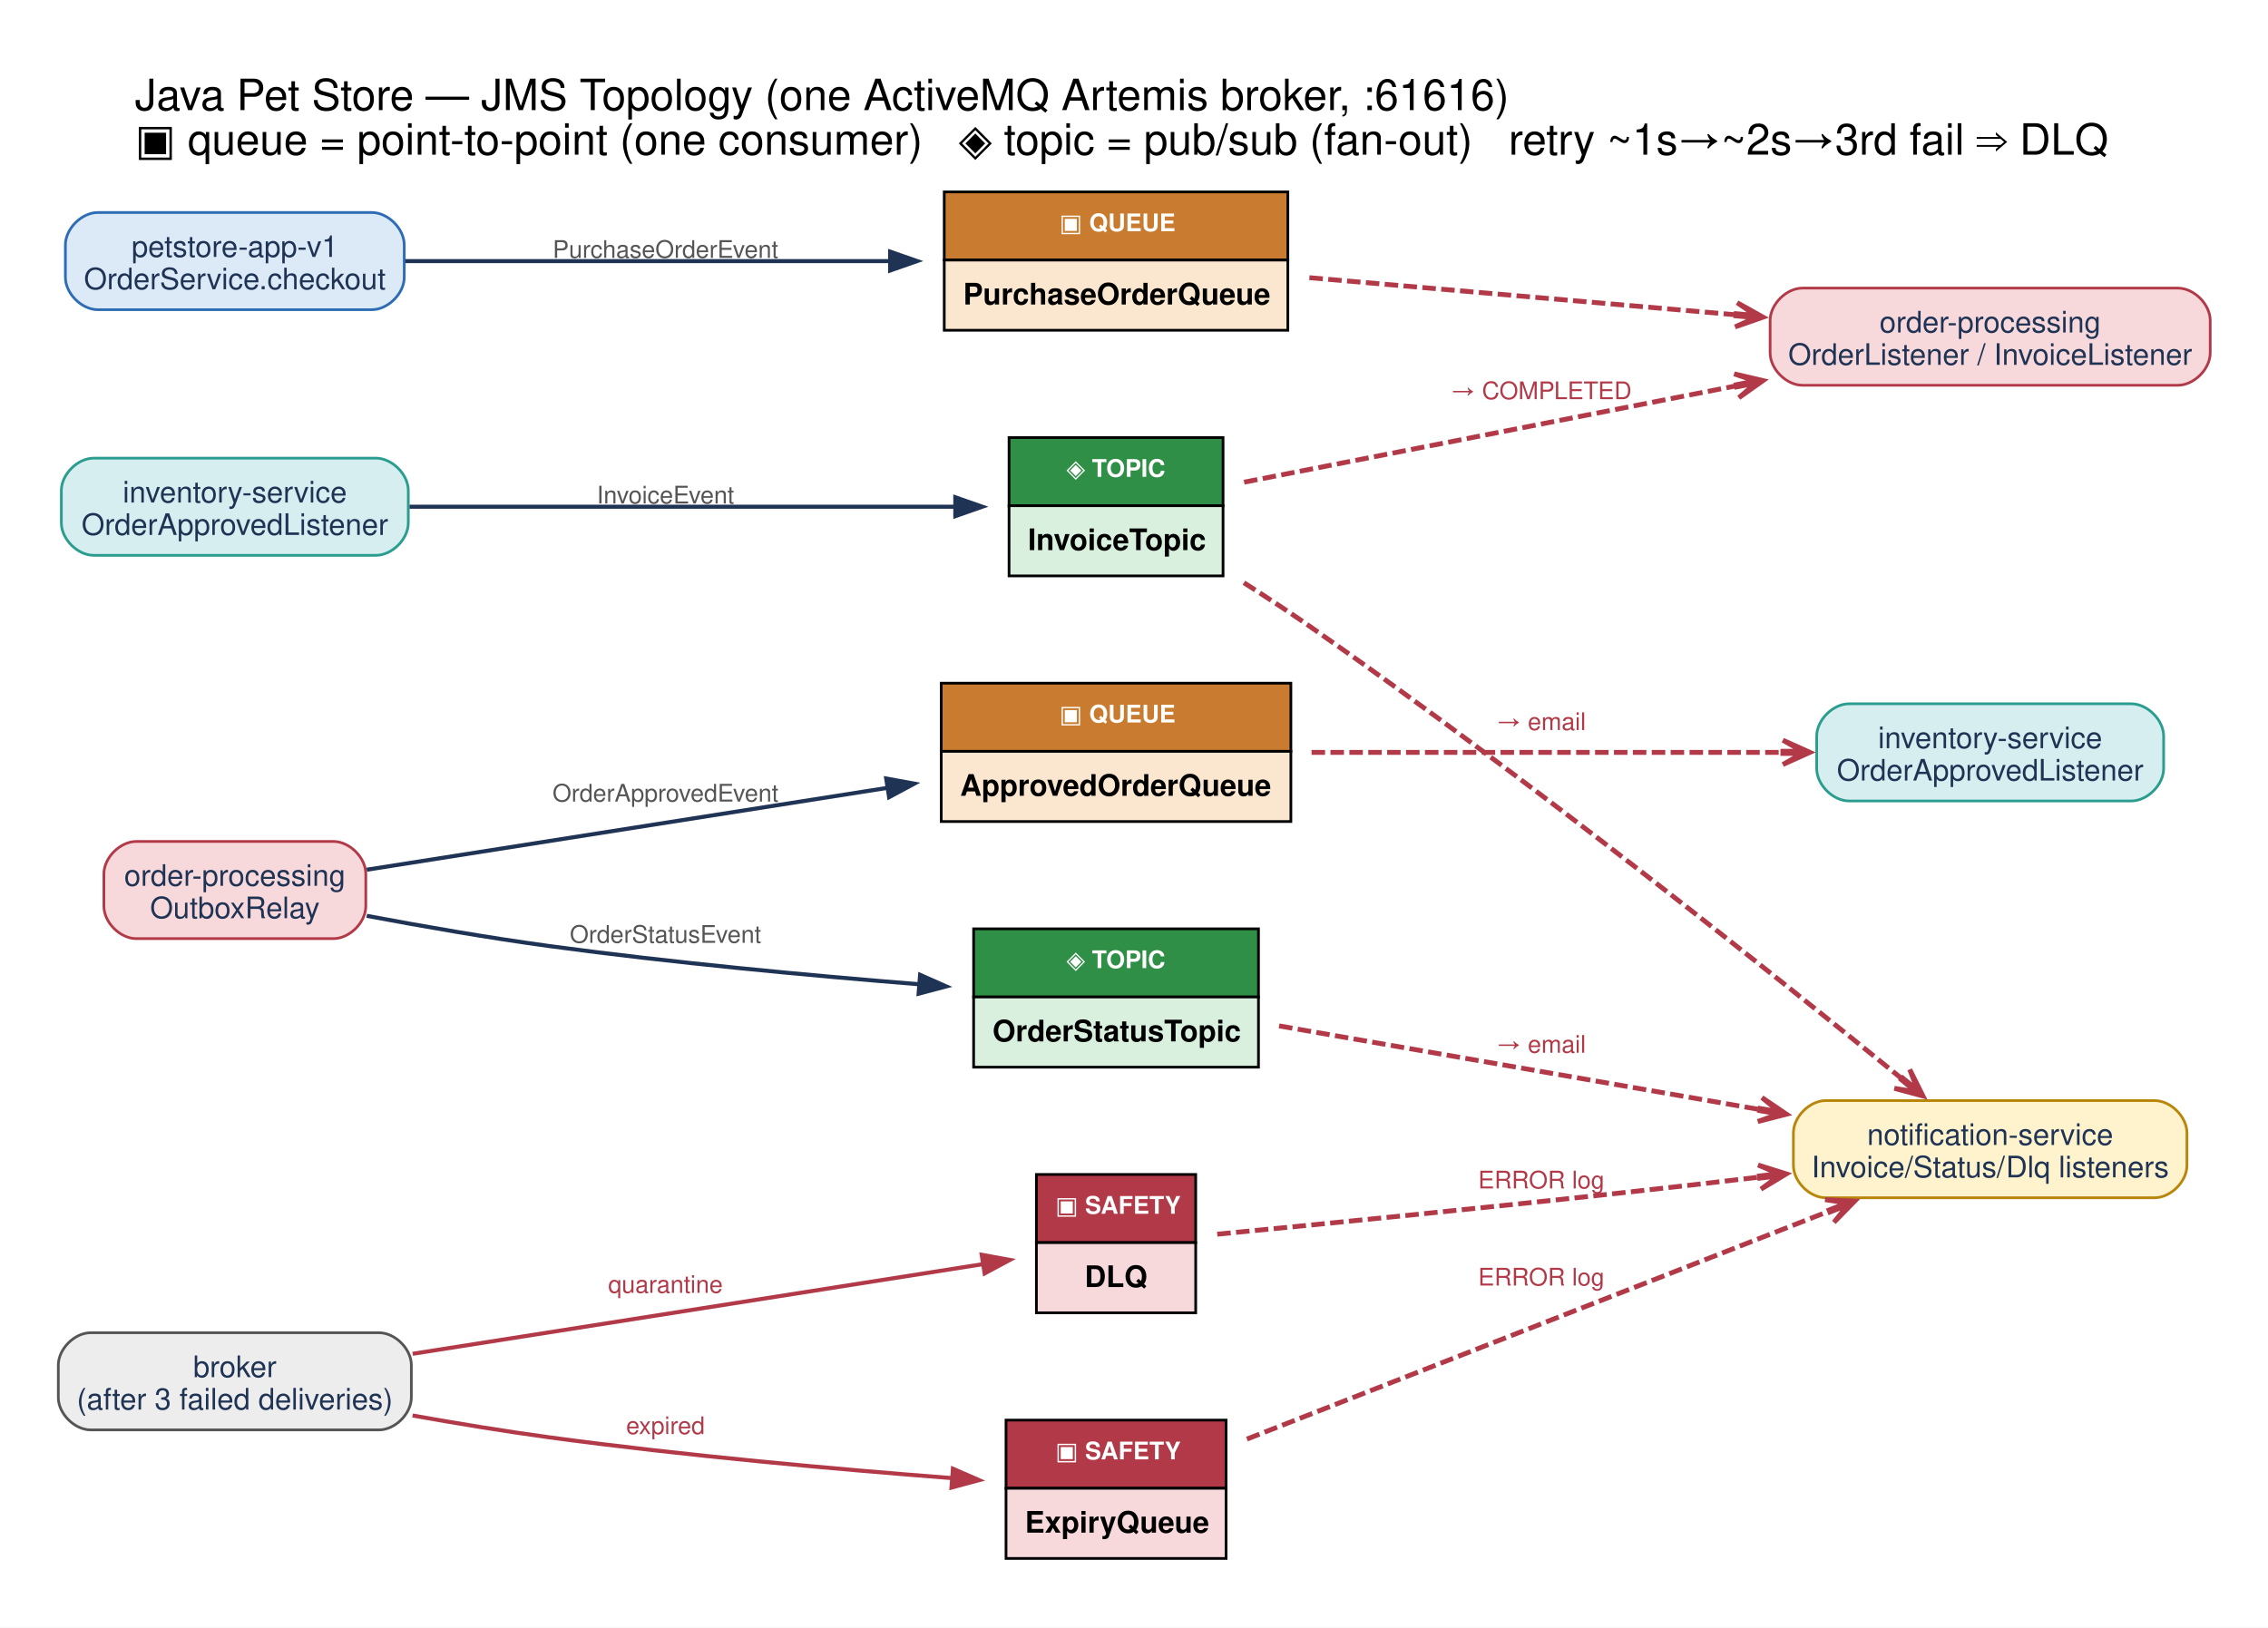
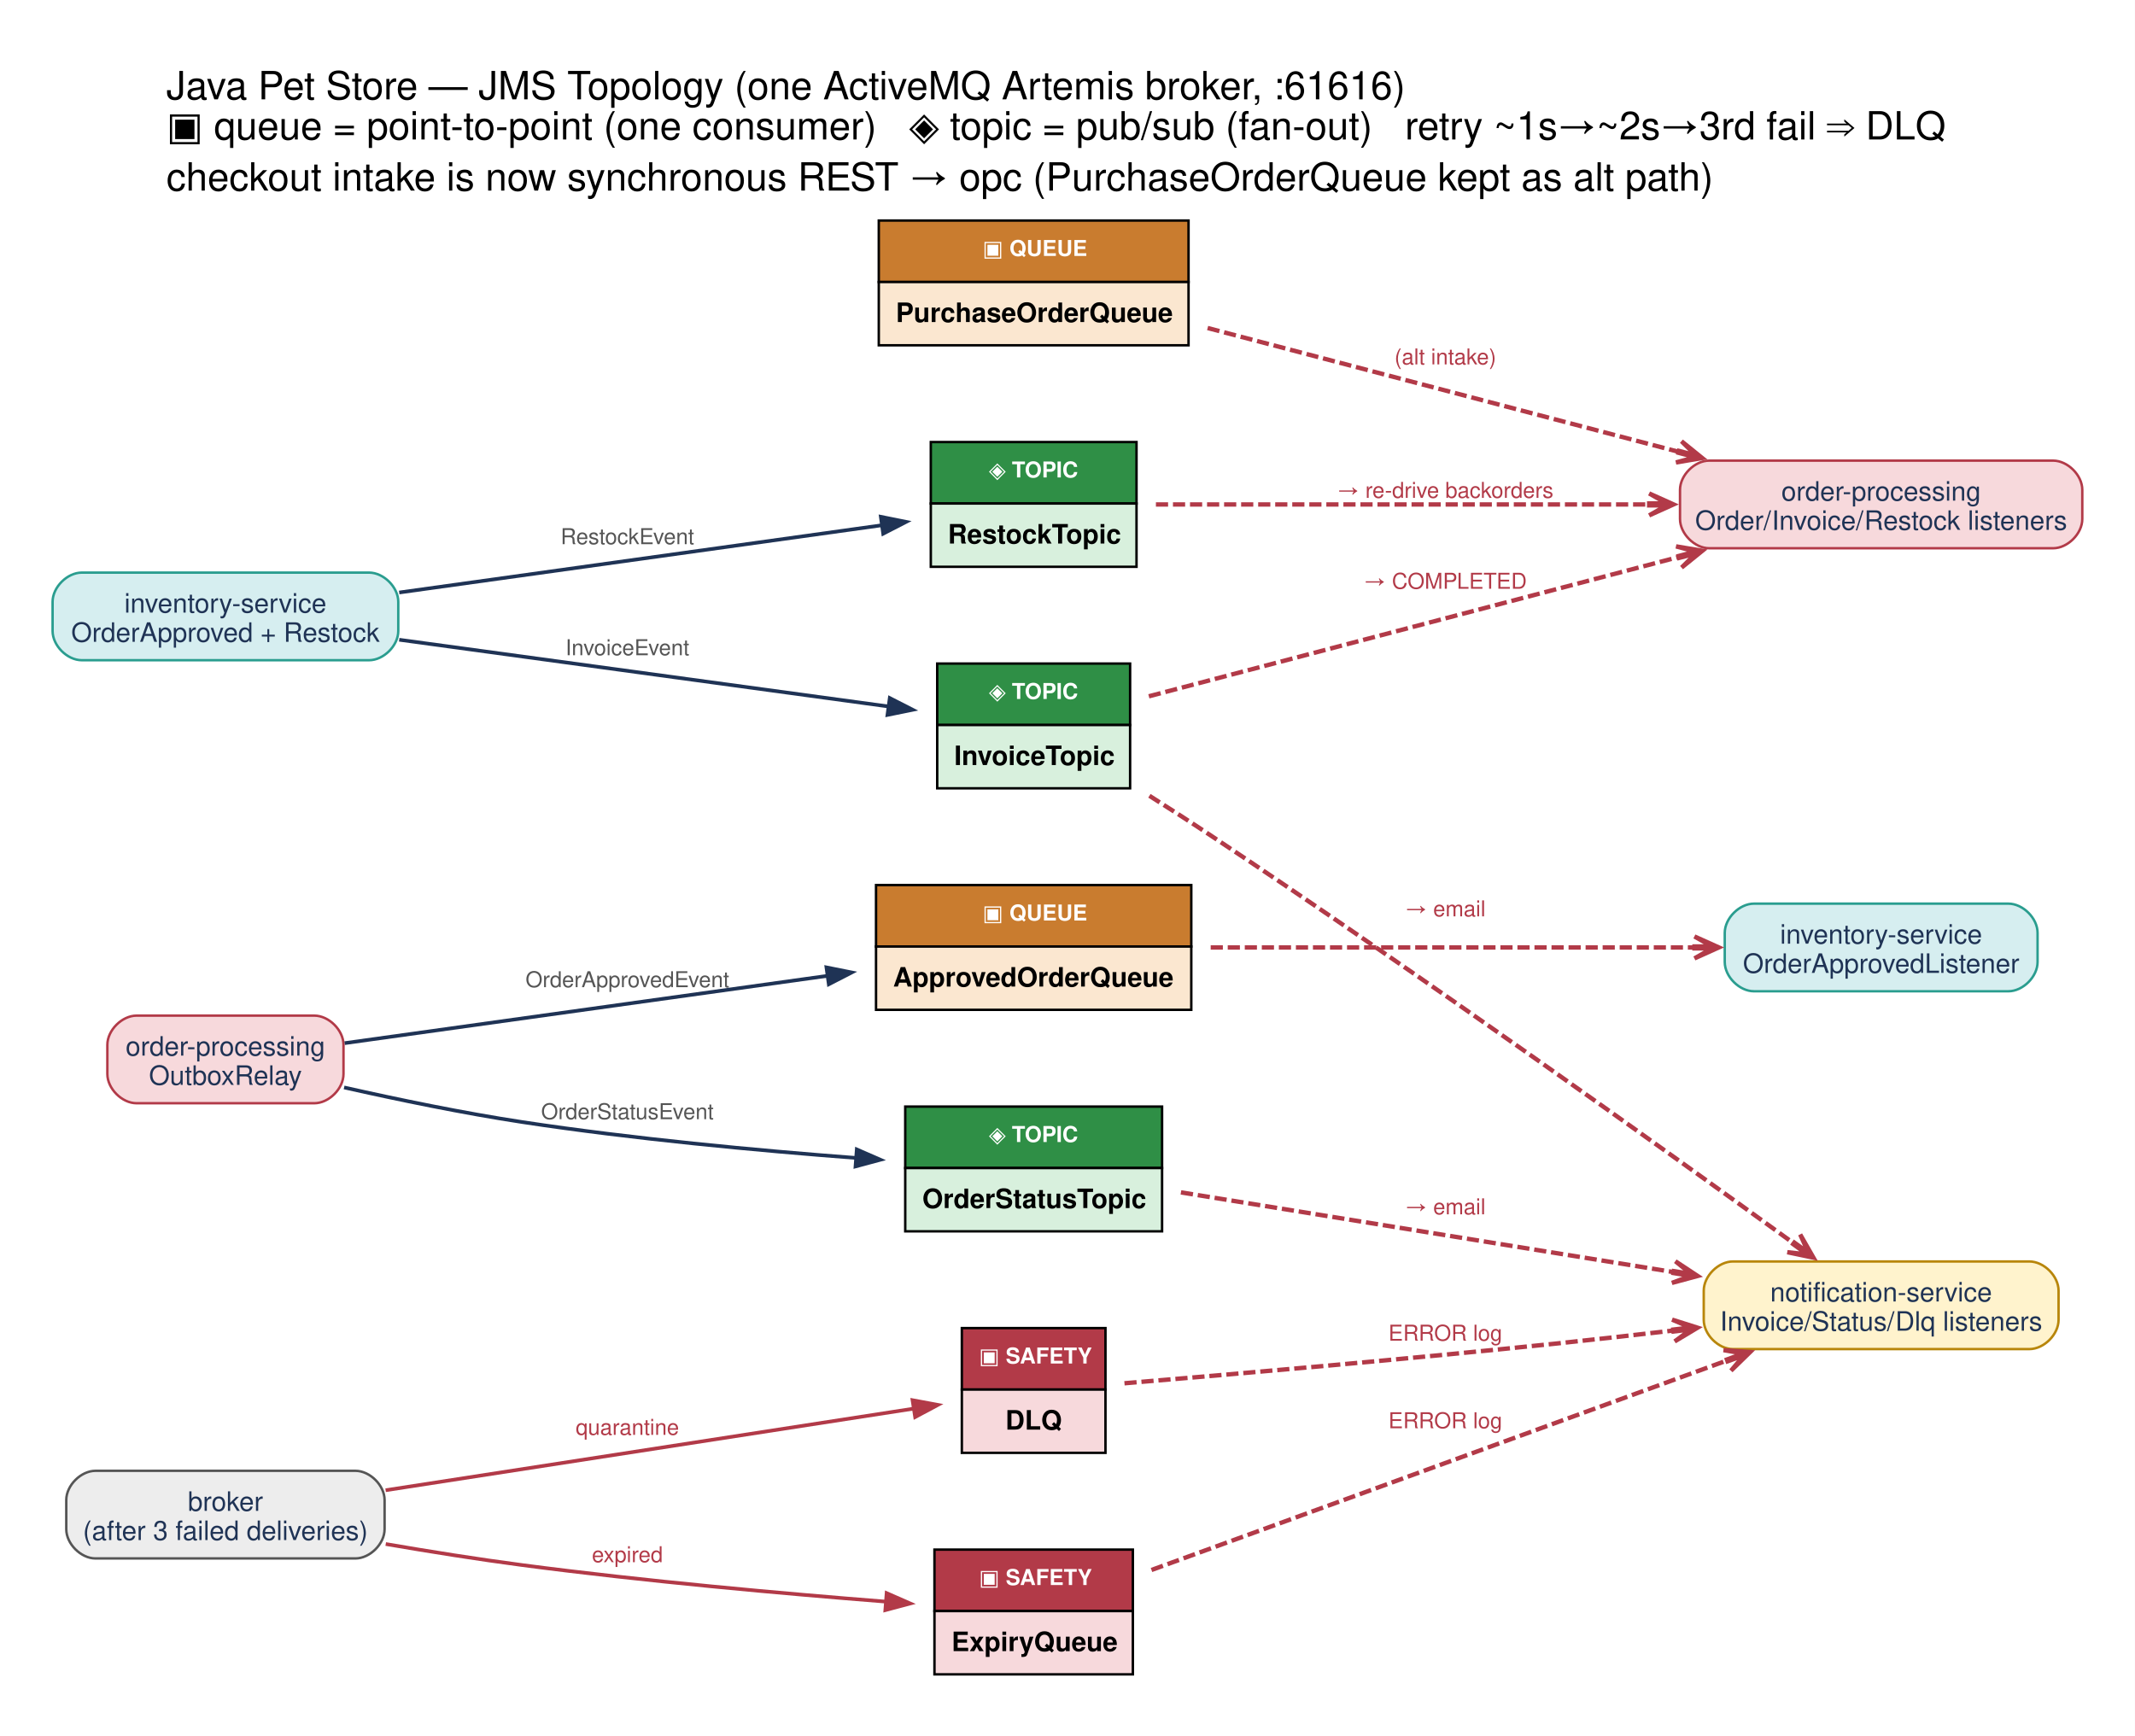
- <svg xmlns="http://www.w3.org/2000/svg" width="840pt" height="603pt" viewBox="0.00 0.00 840.00 603.00">
-   <g id="graph0" class="graph" transform="scale(1 1) rotate(0) translate(21.6 581.35)">
-     <polygon fill="white" stroke="none" points="-21.6,21.6 -21.6,-581.35 818.6,-581.35 818.6,21.6 -21.6,21.6" />
-     <text xml:space="preserve" text-anchor="start" x="28.38" y="-540.55" font-family="Helvetica,sans-Serif" font-size="16.00">Java Pet Store — JMS Topology (one ActiveMQ Artemis broker, :61616)</text>
-     <text xml:space="preserve" text-anchor="start" x="28.38" y="-524.05" font-family="Helvetica,sans-Serif" font-size="16.00">▣ queue = point-to-point (one consumer)   ◈ topic = pub/sub (fan-out)   retry ~1s→~2s→3rd fail ⇒ DLQ</text>
+ <svg xmlns="http://www.w3.org/2000/svg" width="877pt" height="713pt" viewBox="0.00 0.00 877.00 713.00">
+   <g id="graph0" class="graph" transform="scale(1 1) rotate(0) translate(21.6 691.85)">
+     <polygon fill="white" stroke="none" points="-21.6,21.6 -21.6,-691.85 855.35,-691.85 855.35,21.6 -21.6,21.6" />
+     <text xml:space="preserve" text-anchor="start" x="46.75" y="-651.05" font-family="Helvetica,sans-Serif" font-size="16.00">Java Pet Store — JMS Topology (one ActiveMQ Artemis broker, :61616)</text>
+     <text xml:space="preserve" text-anchor="start" x="46.75" y="-634.55" font-family="Helvetica,sans-Serif" font-size="16.00">▣ queue = point-to-point (one consumer)   ◈ topic = pub/sub (fan-out)   retry ~1s→~2s→3rd fail ⇒ DLQ</text>
+     <text xml:space="preserve" text-anchor="start" x="46.75" y="-613.55" font-family="Helvetica,sans-Serif" font-size="16.00">checkout intake is now synchronous REST → opc (PurchaseOrderQueue kept as alt path)</text>
    <g id="node1" class="node">
-       <path fill="#dce9f7" stroke="#2e6db4" d="M116.12,-502.62C116.12,-502.62 14.63,-502.62 14.63,-502.62 8.62,-502.62 2.62,-496.62 2.62,-490.62 2.62,-490.62 2.62,-478.62 2.62,-478.62 2.62,-472.62 8.62,-466.62 14.62,-466.62 14.62,-466.62 116.12,-466.62 116.12,-466.62 122.12,-466.62 128.12,-472.62 128.12,-478.62 128.12,-478.62 128.12,-490.62 128.12,-490.62 128.12,-496.62 122.12,-502.62 116.12,-502.62" />
-       <text xml:space="preserve" text-anchor="middle" x="65.38" y="-486.18" font-family="Helvetica,sans-Serif" font-size="11.00" fill="#1f3355">petstore-app-v1</text>
-       <text xml:space="preserve" text-anchor="middle" x="65.38" y="-474.18" font-family="Helvetica,sans-Serif" font-size="11.00" fill="#1f3355">OrderService.checkout</text>
+       <path fill="#f7d9dc" stroke="#b23a48" d="M107.5,-274.62C107.5,-274.62 34.5,-274.62 34.5,-274.62 28.5,-274.62 22.5,-268.62 22.5,-262.62 22.5,-262.62 22.5,-250.62 22.5,-250.62 22.5,-244.62 28.5,-238.62 34.5,-238.62 34.5,-238.62 107.5,-238.62 107.5,-238.62 113.5,-238.62 119.5,-244.62 119.5,-250.62 119.5,-250.62 119.5,-262.62 119.5,-262.62 119.5,-268.62 113.5,-274.62 107.5,-274.62" />
+       <text xml:space="preserve" text-anchor="middle" x="71" y="-258.18" font-family="Helvetica,sans-Serif" font-size="11.00" fill="#1f3355">order-processing</text>
+       <text xml:space="preserve" text-anchor="middle" x="71" y="-246.18" font-family="Helvetica,sans-Serif" font-size="11.00" fill="#1f3355">OutboxRelay</text>
    </g>
    <g id="node5" class="node">
-       <polygon fill="#c97c2f" stroke="none" points="328.12,-485 328.12,-510.25 455.38,-510.25 455.38,-485 328.12,-485" />
-       <polygon fill="none" stroke="black" points="328.12,-485 328.12,-510.25 455.38,-510.25 455.38,-485 328.12,-485" />
-       <text xml:space="preserve" text-anchor="start" x="370.75" y="-495.7" font-family="Helvetica,sans-Serif" font-weight="bold" font-size="9.00" fill="white">▣ QUEUE</text>
-       <polygon fill="#fbe7d0" stroke="none" points="328.12,-459 328.12,-485 455.38,-485 455.38,-459 328.12,-459" />
-       <polygon fill="none" stroke="black" points="328.12,-459 328.12,-485 455.38,-485 455.38,-459 328.12,-459" />
-       <text xml:space="preserve" text-anchor="start" x="335.12" y="-468.55" font-family="Helvetica,sans-Serif" font-weight="bold" font-size="11.00">PurchaseOrderQueue</text>
+       <polygon fill="#c97c2f" stroke="none" points="338.25,-303 338.25,-328.25 467.75,-328.25 467.75,-303 338.25,-303" />
+       <polygon fill="none" stroke="black" points="338.25,-303 338.25,-328.25 467.75,-328.25 467.75,-303 338.25,-303" />
+       <text xml:space="preserve" text-anchor="start" x="382" y="-313.7" font-family="Helvetica,sans-Serif" font-weight="bold" font-size="9.00" fill="white">▣ QUEUE</text>
+       <polygon fill="#fbe7d0" stroke="none" points="338.25,-277 338.25,-303 467.75,-303 467.75,-277 338.25,-277" />
+       <polygon fill="none" stroke="black" points="338.25,-277 338.25,-303 467.75,-303 467.75,-277 338.25,-277" />
+       <text xml:space="preserve" text-anchor="start" x="345.25" y="-286.55" font-family="Helvetica,sans-Serif" font-weight="bold" font-size="11.00">ApprovedOrderQueue</text>
    </g>
    <g id="edge1" class="edge">
-       <path fill="none" stroke="#1f3355" stroke-width="1.5" d="M128.53,-484.62C179.61,-484.62 252.39,-484.62 308.32,-484.62" />
-       <polygon fill="#1f3355" stroke="#1f3355" stroke-width="1.5" points="308.08,-488.13 318.08,-484.63 308.08,-481.13 308.08,-488.13" />
-       <text xml:space="preserve" text-anchor="middle" x="224.88" y="-485.82" font-family="Helvetica,sans-Serif" font-size="9.00" fill="#555555">PurchaseOrderEvent</text>
+       <path fill="none" stroke="#1f3355" stroke-width="1.5" d="M119.98,-263.31C171.96,-270.56 255.85,-282.25 318.65,-291.01" />
+       <polygon fill="#1f3355" stroke="#1f3355" stroke-width="1.5" points="317.88,-294.43 328.27,-292.35 318.85,-287.5 317.88,-294.43" />
+       <text xml:space="preserve" text-anchor="middle" x="236.12" y="-286.3" font-family="Helvetica,sans-Serif" font-size="9.00" fill="#555555">OrderApprovedEvent</text>
+     </g>
+     <g id="node7" class="node">
+       <polygon fill="#2f8f46" stroke="none" points="350.25,-212 350.25,-237.25 455.75,-237.25 455.75,-212 350.25,-212" />
+       <polygon fill="none" stroke="black" points="350.25,-212 350.25,-237.25 455.75,-237.25 455.75,-212 350.25,-212" />
+       <text xml:space="preserve" text-anchor="start" x="384.62" y="-222.7" font-family="Helvetica,sans-Serif" font-weight="bold" font-size="9.00" fill="white">◈ TOPIC</text>
+       <polygon fill="#d8f0dd" stroke="none" points="350.25,-186 350.25,-212 455.75,-212 455.75,-186 350.25,-186" />
+       <polygon fill="none" stroke="black" points="350.25,-186 350.25,-212 455.75,-212 455.75,-186 350.25,-186" />
+       <text xml:space="preserve" text-anchor="start" x="357.25" y="-195.55" font-family="Helvetica,sans-Serif" font-weight="bold" font-size="11.00">OrderStatusTopic</text>
+     </g>
+     <g id="edge2" class="edge">
+       <path fill="none" stroke="#1f3355" stroke-width="1.5" d="M119.75,-245.11C141.92,-240.11 168.69,-234.57 193,-230.88 238.38,-223.98 289.71,-219.21 330.14,-216.14" />
+       <polygon fill="#1f3355" stroke="#1f3355" stroke-width="1.5" points="330.34,-219.64 340.05,-215.41 329.82,-212.66 330.34,-219.64" />
+       <text xml:space="preserve" text-anchor="middle" x="236.12" y="-232.07" font-family="Helvetica,sans-Serif" font-size="9.00" fill="#555555">OrderStatusEvent</text>
    </g>
    <g id="node2" class="node">
-       <path fill="#f7d9dc" stroke="#b23a48" d="M101.88,-269.62C101.88,-269.62 28.88,-269.62 28.88,-269.62 22.88,-269.62 16.88,-263.62 16.88,-257.62 16.88,-257.62 16.88,-245.62 16.88,-245.62 16.88,-239.62 22.88,-233.62 28.88,-233.62 28.88,-233.62 101.88,-233.62 101.88,-233.62 107.88,-233.62 113.88,-239.62 113.88,-245.62 113.88,-245.62 113.88,-257.62 113.88,-257.62 113.88,-263.62 107.88,-269.62 101.88,-269.62" />
-       <text xml:space="preserve" text-anchor="middle" x="65.38" y="-253.18" font-family="Helvetica,sans-Serif" font-size="11.00" fill="#1f3355">order-processing</text>
-       <text xml:space="preserve" text-anchor="middle" x="65.38" y="-241.18" font-family="Helvetica,sans-Serif" font-size="11.00" fill="#1f3355">OutboxRelay</text>
+       <path fill="#d6eef0" stroke="#2a9d8f" d="M130,-456.62C130,-456.62 12,-456.62 12,-456.62 6,-456.62 0,-450.62 0,-444.62 0,-444.62 0,-432.62 0,-432.62 0,-426.62 6,-420.62 12,-420.62 12,-420.62 130,-420.62 130,-420.62 136,-420.62 142,-426.62 142,-432.62 142,-432.62 142,-444.62 142,-444.62 142,-450.62 136,-456.62 130,-456.62" />
+       <text xml:space="preserve" text-anchor="middle" x="71" y="-440.18" font-family="Helvetica,sans-Serif" font-size="11.00" fill="#1f3355">inventory-service</text>
+       <text xml:space="preserve" text-anchor="middle" x="71" y="-428.18" font-family="Helvetica,sans-Serif" font-size="11.00" fill="#1f3355">OrderApproved + Restock</text>
    </g>
    <g id="node6" class="node">
-       <polygon fill="#c97c2f" stroke="none" points="327,-303 327,-328.25 456.5,-328.25 456.5,-303 327,-303" />
-       <polygon fill="none" stroke="black" points="327,-303 327,-328.25 456.5,-328.25 456.5,-303 327,-303" />
-       <text xml:space="preserve" text-anchor="start" x="370.75" y="-313.7" font-family="Helvetica,sans-Serif" font-weight="bold" font-size="9.00" fill="white">▣ QUEUE</text>
-       <polygon fill="#fbe7d0" stroke="none" points="327,-277 327,-303 456.5,-303 456.5,-277 327,-277" />
-       <polygon fill="none" stroke="black" points="327,-277 327,-303 456.5,-303 456.5,-277 327,-277" />
-       <text xml:space="preserve" text-anchor="start" x="334" y="-286.55" font-family="Helvetica,sans-Serif" font-weight="bold" font-size="11.00">ApprovedOrderQueue</text>
+       <polygon fill="#2f8f46" stroke="none" points="363.38,-394 363.38,-419.25 442.62,-419.25 442.62,-394 363.38,-394" />
+       <polygon fill="none" stroke="black" points="363.38,-394 363.38,-419.25 442.62,-419.25 442.62,-394 363.38,-394" />
+       <text xml:space="preserve" text-anchor="start" x="384.62" y="-404.7" font-family="Helvetica,sans-Serif" font-weight="bold" font-size="9.00" fill="white">◈ TOPIC</text>
+       <polygon fill="#d8f0dd" stroke="none" points="363.38,-368 363.38,-394 442.62,-394 442.62,-368 363.38,-368" />
+       <polygon fill="none" stroke="black" points="363.38,-368 363.38,-394 442.62,-394 442.62,-368 363.38,-368" />
+       <text xml:space="preserve" text-anchor="start" x="370.38" y="-377.55" font-family="Helvetica,sans-Serif" font-weight="bold" font-size="11.00">InvoiceTopic</text>
    </g>
-     <g id="edge2" class="edge">
-       <path fill="none" stroke="#1f3355" stroke-width="1.5" d="M114.24,-259.15C164.96,-267.12 246.03,-279.87 307.31,-289.51" />
-       <polygon fill="#1f3355" stroke="#1f3355" stroke-width="1.5" points="306.62,-292.94 317.04,-291.04 307.7,-286.03 306.62,-292.94" />
-       <text xml:space="preserve" text-anchor="middle" x="224.88" y="-284.39" font-family="Helvetica,sans-Serif" font-size="9.00" fill="#555555">OrderApprovedEvent</text>
+     <g id="edge3" class="edge">
+       <path fill="none" stroke="#1f3355" stroke-width="1.5" d="M142.39,-429.03C202.35,-420.85 287.48,-409.24 343.69,-401.58" />
+       <polygon fill="#1f3355" stroke="#1f3355" stroke-width="1.5" points="343.89,-405.08 353.33,-400.26 342.95,-398.15 343.89,-405.08" />
+       <text xml:space="preserve" text-anchor="middle" x="236.12" y="-422.68" font-family="Helvetica,sans-Serif" font-size="9.00" fill="#555555">InvoiceEvent</text>
    </g>
    <g id="node8" class="node">
-       <polygon fill="#2f8f46" stroke="none" points="339,-212 339,-237.25 444.5,-237.25 444.5,-212 339,-212" />
-       <polygon fill="none" stroke="black" points="339,-212 339,-237.25 444.5,-237.25 444.5,-212 339,-212" />
-       <text xml:space="preserve" text-anchor="start" x="373.38" y="-222.7" font-family="Helvetica,sans-Serif" font-weight="bold" font-size="9.00" fill="white">◈ TOPIC</text>
-       <polygon fill="#d8f0dd" stroke="none" points="339,-186 339,-212 444.5,-212 444.5,-186 339,-186" />
-       <polygon fill="none" stroke="black" points="339,-186 339,-212 444.5,-212 444.5,-186 339,-186" />
-       <text xml:space="preserve" text-anchor="start" x="346" y="-195.55" font-family="Helvetica,sans-Serif" font-weight="bold" font-size="11.00">OrderStatusTopic</text>
+       <polygon fill="#2f8f46" stroke="none" points="360.75,-485 360.75,-510.25 445.25,-510.25 445.25,-485 360.75,-485" />
+       <polygon fill="none" stroke="black" points="360.75,-485 360.75,-510.25 445.25,-510.25 445.25,-485 360.75,-485" />
+       <text xml:space="preserve" text-anchor="start" x="384.62" y="-495.7" font-family="Helvetica,sans-Serif" font-weight="bold" font-size="9.00" fill="white">◈ TOPIC</text>
+       <polygon fill="#d8f0dd" stroke="none" points="360.75,-459 360.75,-485 445.25,-485 445.25,-459 360.75,-459" />
+       <polygon fill="none" stroke="black" points="360.75,-459 360.75,-485 445.25,-485 445.25,-459 360.75,-459" />
+       <text xml:space="preserve" text-anchor="start" x="367.75" y="-468.55" font-family="Helvetica,sans-Serif" font-weight="bold" font-size="11.00">RestockTopic</text>
    </g>
-     <g id="edge3" class="edge">
-       <path fill="none" stroke="#1f3355" stroke-width="1.5" d="M114.22,-242.07C134.92,-238.18 159.47,-233.9 181.75,-230.88 227.23,-224.7 278.56,-219.94 318.97,-216.7" />
-       <polygon fill="#1f3355" stroke="#1f3355" stroke-width="1.5" points="319.18,-220.2 328.87,-215.92 318.63,-213.22 319.18,-220.2" />
-       <text xml:space="preserve" text-anchor="middle" x="224.88" y="-232.07" font-family="Helvetica,sans-Serif" font-size="9.00" fill="#555555">OrderStatusEvent</text>
+     <g id="edge4" class="edge">
+       <path fill="none" stroke="#1f3355" stroke-width="1.5" d="M142.39,-448.44C201.38,-456.66 284.74,-468.28 340.94,-476.11" />
+       <polygon fill="#1f3355" stroke="#1f3355" stroke-width="1.5" points="340.22,-479.55 350.61,-477.46 341.19,-472.61 340.22,-479.55" />
+       <text xml:space="preserve" text-anchor="middle" x="236.12" y="-468.3" font-family="Helvetica,sans-Serif" font-size="9.00" fill="#555555">RestockEvent</text>
    </g>
    <g id="node3" class="node">
-       <path fill="#d6eef0" stroke="#2a9d8f" d="M117.62,-411.62C117.62,-411.62 13.12,-411.62 13.12,-411.62 7.13,-411.62 1.12,-405.62 1.12,-399.62 1.12,-399.62 1.12,-387.62 1.12,-387.62 1.12,-381.62 7.12,-375.62 13.12,-375.62 13.12,-375.62 117.62,-375.62 117.62,-375.62 123.62,-375.62 129.62,-381.62 129.62,-387.62 129.62,-387.62 129.62,-399.62 129.62,-399.62 129.62,-405.62 123.62,-411.62 117.62,-411.62" />
-       <text xml:space="preserve" text-anchor="middle" x="65.38" y="-395.18" font-family="Helvetica,sans-Serif" font-size="11.00" fill="#1f3355">inventory-service</text>
-       <text xml:space="preserve" text-anchor="middle" x="65.38" y="-383.18" font-family="Helvetica,sans-Serif" font-size="11.00" fill="#1f3355">OrderApprovedListener</text>
+       <path fill="#ededed" stroke="#555555" d="M124.38,-87.62C124.38,-87.62 17.62,-87.62 17.62,-87.62 11.63,-87.62 5.62,-81.62 5.62,-75.62 5.62,-75.62 5.62,-63.62 5.62,-63.62 5.62,-57.62 11.62,-51.62 17.62,-51.62 17.62,-51.62 124.38,-51.62 124.38,-51.62 130.38,-51.62 136.38,-57.62 136.38,-63.62 136.38,-63.62 136.38,-75.62 136.38,-75.62 136.38,-81.62 130.38,-87.62 124.38,-87.62" />
+       <text xml:space="preserve" text-anchor="middle" x="71" y="-71.17" font-family="Helvetica,sans-Serif" font-size="11.00" fill="#1f3355">broker</text>
+       <text xml:space="preserve" text-anchor="middle" x="71" y="-59.17" font-family="Helvetica,sans-Serif" font-size="11.00" fill="#1f3355">(after 3 failed deliveries)</text>
    </g>
-     <g id="node7" class="node">
-       <polygon fill="#2f8f46" stroke="none" points="352.12,-394 352.12,-419.25 431.38,-419.25 431.38,-394 352.12,-394" />
-       <polygon fill="none" stroke="black" points="352.12,-394 352.12,-419.25 431.38,-419.25 431.38,-394 352.12,-394" />
-       <text xml:space="preserve" text-anchor="start" x="373.38" y="-404.7" font-family="Helvetica,sans-Serif" font-weight="bold" font-size="9.00" fill="white">◈ TOPIC</text>
-       <polygon fill="#d8f0dd" stroke="none" points="352.12,-368 352.12,-394 431.38,-394 431.38,-368 352.12,-368" />
-       <polygon fill="none" stroke="black" points="352.12,-368 352.12,-394 431.38,-394 431.38,-368 352.12,-368" />
-       <text xml:space="preserve" text-anchor="start" x="359.12" y="-377.55" font-family="Helvetica,sans-Serif" font-weight="bold" font-size="11.00">InvoiceTopic</text>
+     <g id="node9" class="node">
+       <polygon fill="#b23a48" stroke="none" points="373.5,-121 373.5,-146.25 432.5,-146.25 432.5,-121 373.5,-121" />
+       <polygon fill="none" stroke="black" points="373.5,-121 373.5,-146.25 432.5,-146.25 432.5,-121 373.5,-121" />
+       <text xml:space="preserve" text-anchor="start" x="380.5" y="-131.7" font-family="Helvetica,sans-Serif" font-weight="bold" font-size="9.00" fill="white">▣ SAFETY</text>
+       <polygon fill="#f7d9dc" stroke="none" points="373.5,-95 373.5,-121 432.5,-121 432.5,-95 373.5,-95" />
+       <polygon fill="none" stroke="black" points="373.5,-95 373.5,-121 432.5,-121 432.5,-95 373.5,-95" />
+       <text xml:space="preserve" text-anchor="start" x="391.38" y="-104.55" font-family="Helvetica,sans-Serif" font-weight="bold" font-size="11.00">DLQ</text>
    </g>
-     <g id="edge4" class="edge">
-       <path fill="none" stroke="#1f3355" stroke-width="1.5" d="M130.07,-393.62C188.86,-393.62 275.43,-393.62 332.44,-393.62" />
-       <polygon fill="#1f3355" stroke="#1f3355" stroke-width="1.5" points="332.22,-397.13 342.22,-393.63 332.22,-390.13 332.22,-397.13" />
-       <text xml:space="preserve" text-anchor="middle" x="224.88" y="-394.82" font-family="Helvetica,sans-Serif" font-size="9.00" fill="#555555">InvoiceEvent</text>
+     <g id="edge5" class="edge">
+       <path fill="none" stroke="#b23a48" stroke-width="1.5" d="M136.8,-79.64C200.63,-89.5 296.66,-104.34 353.95,-113.2" />
+       <polygon fill="#b23a48" stroke="#b23a48" stroke-width="1.5" points="353.25,-116.63 363.67,-114.7 354.32,-109.71 353.25,-116.63" />
+       <text xml:space="preserve" text-anchor="middle" x="236.12" y="-102.39" font-family="Helvetica,sans-Serif" font-size="9.00" fill="#b23a48">quarantine</text>
+     </g>
+     <g id="node10" class="node">
+       <polygon fill="#b23a48" stroke="none" points="362.25,-30 362.25,-55.25 443.75,-55.25 443.75,-30 362.25,-30" />
+       <polygon fill="none" stroke="black" points="362.25,-30 362.25,-55.25 443.75,-55.25 443.75,-30 362.25,-30" />
+       <text xml:space="preserve" text-anchor="start" x="380.5" y="-40.7" font-family="Helvetica,sans-Serif" font-weight="bold" font-size="9.00" fill="white">▣ SAFETY</text>
+       <polygon fill="#f7d9dc" stroke="none" points="362.25,-4 362.25,-30 443.75,-30 443.75,-4 362.25,-4" />
+       <polygon fill="none" stroke="black" points="362.25,-4 362.25,-30 443.75,-30 443.75,-4 362.25,-4" />
+       <text xml:space="preserve" text-anchor="start" x="369.25" y="-13.55" font-family="Helvetica,sans-Serif" font-weight="bold" font-size="11.00">ExpiryQueue</text>
+     </g>
+     <g id="edge6" class="edge">
+       <path fill="none" stroke="#b23a48" stroke-width="1.5" d="M136.85,-57.54C154.98,-54.43 174.72,-51.28 193,-48.88 243.2,-42.27 300.48,-37.16 342.36,-33.87" />
+       <polygon fill="#b23a48" stroke="#b23a48" stroke-width="1.5" points="342.6,-37.37 352.31,-33.11 342.07,-30.39 342.6,-37.37" />
+       <text xml:space="preserve" text-anchor="middle" x="236.12" y="-50.08" font-family="Helvetica,sans-Serif" font-size="9.00" fill="#b23a48">expired</text>
    </g>
    <g id="node4" class="node">
-       <path fill="#ededed" stroke="#555555" d="M118.75,-87.62C118.75,-87.62 12,-87.62 12,-87.62 6,-87.62 0,-81.62 0,-75.62 0,-75.62 0,-63.62 0,-63.62 0,-57.62 6,-51.62 12,-51.62 12,-51.62 118.75,-51.62 118.75,-51.62 124.75,-51.62 130.75,-57.62 130.75,-63.62 130.75,-63.62 130.75,-75.62 130.75,-75.62 130.75,-81.62 124.75,-87.62 118.75,-87.62" />
-       <text xml:space="preserve" text-anchor="middle" x="65.38" y="-71.17" font-family="Helvetica,sans-Serif" font-size="11.00" fill="#1f3355">broker</text>
-       <text xml:space="preserve" text-anchor="middle" x="65.38" y="-59.17" font-family="Helvetica,sans-Serif" font-size="11.00" fill="#1f3355">(after 3 failed deliveries)</text>
-     </g>
-     <g id="node9" class="node">
-       <polygon fill="#b23a48" stroke="none" points="362.25,-121 362.25,-146.25 421.25,-146.25 421.25,-121 362.25,-121" />
-       <polygon fill="none" stroke="black" points="362.25,-121 362.25,-146.25 421.25,-146.25 421.25,-121 362.25,-121" />
-       <text xml:space="preserve" text-anchor="start" x="369.25" y="-131.7" font-family="Helvetica,sans-Serif" font-weight="bold" font-size="9.00" fill="white">▣ SAFETY</text>
-       <polygon fill="#f7d9dc" stroke="none" points="362.25,-95 362.25,-121 421.25,-121 421.25,-95 362.25,-95" />
-       <polygon fill="none" stroke="black" points="362.25,-95 362.25,-121 421.25,-121 421.25,-95 362.25,-95" />
-       <text xml:space="preserve" text-anchor="start" x="380.12" y="-104.55" font-family="Helvetica,sans-Serif" font-weight="bold" font-size="11.00">DLQ</text>
-     </g>
-     <g id="edge5" class="edge">
-       <path fill="none" stroke="#b23a48" stroke-width="1.5" d="M131.24,-79.82C193.63,-89.63 286.52,-104.24 342.6,-113.05" />
-       <polygon fill="#b23a48" stroke="#b23a48" stroke-width="1.5" points="341.99,-116.5 352.42,-114.6 343.08,-109.59 341.99,-116.5" />
-       <text xml:space="preserve" text-anchor="middle" x="224.88" y="-102.39" font-family="Helvetica,sans-Serif" font-size="9.00" fill="#b23a48">quarantine</text>
-     </g>
-     <g id="node10" class="node">
-       <polygon fill="#b23a48" stroke="none" points="351,-30 351,-55.25 432.5,-55.25 432.5,-30 351,-30" />
-       <polygon fill="none" stroke="black" points="351,-30 351,-55.25 432.5,-55.25 432.5,-30 351,-30" />
-       <text xml:space="preserve" text-anchor="start" x="369.25" y="-40.7" font-family="Helvetica,sans-Serif" font-weight="bold" font-size="9.00" fill="white">▣ SAFETY</text>
-       <polygon fill="#f7d9dc" stroke="none" points="351,-4 351,-30 432.5,-30 432.5,-4 351,-4" />
-       <polygon fill="none" stroke="black" points="351,-4 351,-30 432.5,-30 432.5,-4 351,-4" />
-       <text xml:space="preserve" text-anchor="start" x="358" y="-13.55" font-family="Helvetica,sans-Serif" font-weight="bold" font-size="11.00">ExpiryQueue</text>
-     </g>
-     <g id="edge6" class="edge">
-       <path fill="none" stroke="#b23a48" stroke-width="1.5" d="M131.2,-56.95C147.65,-54.02 165.31,-51.11 181.75,-48.88 231.92,-42.07 289.21,-36.98 331.1,-33.75" />
-       <polygon fill="#b23a48" stroke="#b23a48" stroke-width="1.5" points="331.33,-37.24 341.04,-33 330.81,-30.26 331.33,-37.24" />
-       <text xml:space="preserve" text-anchor="middle" x="224.88" y="-50.08" font-family="Helvetica,sans-Serif" font-size="9.00" fill="#b23a48">expired</text>
+       <polygon fill="#c97c2f" stroke="none" points="339.38,-576 339.38,-601.25 466.62,-601.25 466.62,-576 339.38,-576" />
+       <polygon fill="none" stroke="black" points="339.38,-576 339.38,-601.25 466.62,-601.25 466.62,-576 339.38,-576" />
+       <text xml:space="preserve" text-anchor="start" x="382" y="-586.7" font-family="Helvetica,sans-Serif" font-weight="bold" font-size="9.00" fill="white">▣ QUEUE</text>
+       <polygon fill="#fbe7d0" stroke="none" points="339.38,-550 339.38,-576 466.62,-576 466.62,-550 339.38,-550" />
+       <polygon fill="none" stroke="black" points="339.38,-550 339.38,-576 466.62,-576 466.62,-550 339.38,-550" />
+       <text xml:space="preserve" text-anchor="start" x="346.38" y="-559.55" font-family="Helvetica,sans-Serif" font-weight="bold" font-size="11.00">PurchaseOrderQueue</text>
    </g>
    <g id="node11" class="node">
-       <path fill="#f7d9dc" stroke="#b23a48" d="M785,-474.62C785,-474.62 646,-474.62 646,-474.62 640,-474.62 634,-468.62 634,-462.62 634,-462.62 634,-450.62 634,-450.62 634,-444.62 640,-438.62 646,-438.62 646,-438.62 785,-438.62 785,-438.62 791,-438.62 797,-444.62 797,-450.62 797,-450.62 797,-462.62 797,-462.62 797,-468.62 791,-474.62 785,-474.62" />
-       <text xml:space="preserve" text-anchor="middle" x="715.5" y="-458.18" font-family="Helvetica,sans-Serif" font-size="11.00" fill="#1f3355">order-processing</text>
-       <text xml:space="preserve" text-anchor="middle" x="715.5" y="-446.18" font-family="Helvetica,sans-Serif" font-size="11.00" fill="#1f3355">OrderListener / InvoiceListener</text>
+       <path fill="#f7d9dc" stroke="#b23a48" d="M821.75,-502.62C821.75,-502.62 680.5,-502.62 680.5,-502.62 674.5,-502.62 668.5,-496.62 668.5,-490.62 668.5,-490.62 668.5,-478.62 668.5,-478.62 668.5,-472.62 674.5,-466.62 680.5,-466.62 680.5,-466.62 821.75,-466.62 821.75,-466.62 827.75,-466.62 833.75,-472.62 833.75,-478.62 833.75,-478.62 833.75,-490.62 833.75,-490.62 833.75,-496.62 827.75,-502.62 821.75,-502.62" />
+       <text xml:space="preserve" text-anchor="middle" x="751.12" y="-486.18" font-family="Helvetica,sans-Serif" font-size="11.00" fill="#1f3355">order-processing</text>
+       <text xml:space="preserve" text-anchor="middle" x="751.12" y="-474.18" font-family="Helvetica,sans-Serif" font-size="11.00" fill="#1f3355">Order/Invoice/Restock listeners</text>
    </g>
    <g id="edge7" class="edge">
-       <path fill="none" stroke="#b23a48" stroke-width="1.8" stroke-dasharray="5,2" d="M463.36,-478.48C509.86,-474.43 571.22,-469.09 621.66,-464.7" />
-       <polygon fill="#b23a48" stroke="#b23a48" stroke-width="1.8" points="631.38,-463.86 621.81,-469.21 628.62,-464.5 621.45,-465.12 621.42,-464.73 621.38,-464.33 628.55,-463.7 621.03,-460.24 631.38,-463.86" />
+       <path fill="none" stroke="#b23a48" stroke-width="1.8" stroke-dasharray="5,2" d="M474.46,-557.1C530.61,-542.34 609.31,-521.65 668.25,-506.15" />
+       <polygon fill="#b23a48" stroke="#b23a48" stroke-width="1.8" points="677.64,-503.68 669.11,-510.58 675.03,-504.78 668.07,-506.61 667.97,-506.22 667.87,-505.84 674.83,-504.01 666.83,-501.87 677.64,-503.68" />
+       <text xml:space="preserve" text-anchor="middle" x="572.12" y="-542.15" font-family="Helvetica,sans-Serif" font-size="9.00" fill="#b23a48">(alt intake)</text>
    </g>
    <g id="node12" class="node">
-       <path fill="#d6eef0" stroke="#2a9d8f" d="M767.75,-320.62C767.75,-320.62 663.25,-320.62 663.25,-320.62 657.25,-320.62 651.25,-314.62 651.25,-308.62 651.25,-308.62 651.25,-296.62 651.25,-296.62 651.25,-290.62 657.25,-284.62 663.25,-284.62 663.25,-284.62 767.75,-284.62 767.75,-284.62 773.75,-284.62 779.75,-290.62 779.75,-296.62 779.75,-296.62 779.75,-308.62 779.75,-308.62 779.75,-314.62 773.75,-320.62 767.75,-320.62" />
-       <text xml:space="preserve" text-anchor="middle" x="715.5" y="-304.18" font-family="Helvetica,sans-Serif" font-size="11.00" fill="#1f3355">inventory-service</text>
-       <text xml:space="preserve" text-anchor="middle" x="715.5" y="-292.18" font-family="Helvetica,sans-Serif" font-size="11.00" fill="#1f3355">OrderApprovedListener</text>
+       <path fill="#d6eef0" stroke="#2a9d8f" d="M803.38,-320.62C803.38,-320.62 698.88,-320.62 698.88,-320.62 692.88,-320.62 686.88,-314.62 686.88,-308.62 686.88,-308.62 686.88,-296.62 686.88,-296.62 686.88,-290.62 692.88,-284.62 698.88,-284.62 698.88,-284.62 803.38,-284.62 803.38,-284.62 809.38,-284.62 815.38,-290.62 815.38,-296.62 815.38,-296.62 815.38,-308.62 815.38,-308.62 815.38,-314.62 809.38,-320.62 803.38,-320.62" />
+       <text xml:space="preserve" text-anchor="middle" x="751.12" y="-304.18" font-family="Helvetica,sans-Serif" font-size="11.00" fill="#1f3355">inventory-service</text>
+       <text xml:space="preserve" text-anchor="middle" x="751.12" y="-292.18" font-family="Helvetica,sans-Serif" font-size="11.00" fill="#1f3355">OrderApprovedListener</text>
    </g>
    <g id="edge8" class="edge">
-       <path fill="none" stroke="#b23a48" stroke-width="1.8" stroke-dasharray="5,2" d="M464.16,-302.62C516.03,-302.62 586.09,-302.62 638.91,-302.62" />
-       <polygon fill="#b23a48" stroke="#b23a48" stroke-width="1.8" points="648.73,-302.63 638.73,-307.13 645.92,-303.03 638.73,-303.03 638.73,-302.63 638.73,-302.23 645.92,-302.23 638.73,-298.13 648.73,-302.63" />
+       <path fill="none" stroke="#b23a48" stroke-width="1.8" stroke-dasharray="5,2" d="M475.72,-302.62C533.89,-302.62 615.64,-302.62 674.76,-302.62" />
+       <polygon fill="#b23a48" stroke="#b23a48" stroke-width="1.8" points="684.45,-302.63 674.45,-307.13 681.65,-303.03 674.45,-303.03 674.45,-302.63 674.45,-302.23 681.65,-302.23 674.45,-298.13 684.45,-302.63" />
    </g>
    <g id="edge9" class="edge">
-       <path fill="none" stroke="#b23a48" stroke-width="1.8" stroke-dasharray="5,2" d="M439.19,-402.72C486.75,-412.03 561.97,-426.76 621.78,-438.47" />
-       <polygon fill="#b23a48" stroke="#b23a48" stroke-width="1.8" points="631.37,-440.35 620.69,-442.84 628.54,-440.2 621.48,-438.82 621.56,-438.43 621.63,-438.03 628.69,-439.42 622.42,-434.01 631.37,-440.35" />
-       <text xml:space="preserve" text-anchor="middle" x="549.25" y="-433.47" font-family="Helvetica,sans-Serif" font-size="9.00" fill="#b23a48">→ COMPLETED</text>
+       <path fill="none" stroke="#b23a48" stroke-width="1.8" stroke-dasharray="5,2" d="M450.32,-405.8C505.96,-420.43 600.28,-445.23 668.29,-463.11" />
+       <polygon fill="#b23a48" stroke="#b23a48" stroke-width="1.8" points="677.69,-465.58 666.88,-467.39 674.87,-465.25 667.92,-463.43 668.02,-463.04 668.12,-462.65 675.08,-464.48 669.16,-458.69 677.69,-465.58" />
+       <text xml:space="preserve" text-anchor="middle" x="572.12" y="-449.98" font-family="Helvetica,sans-Serif" font-size="9.00" fill="#b23a48">→ COMPLETED</text>
    </g>
    <g id="node13" class="node">
-       <path fill="#fff3cd" stroke="#b8860b" d="M776.38,-173.62C776.38,-173.62 654.62,-173.62 654.62,-173.62 648.62,-173.62 642.62,-167.62 642.62,-161.62 642.62,-161.62 642.62,-149.62 642.62,-149.62 642.62,-143.62 648.62,-137.62 654.62,-137.62 654.62,-137.62 776.38,-137.62 776.38,-137.62 782.38,-137.62 788.38,-143.62 788.38,-149.62 788.38,-149.62 788.38,-161.62 788.38,-161.62 788.38,-167.62 782.38,-173.62 776.38,-173.62" />
-       <text xml:space="preserve" text-anchor="middle" x="715.5" y="-157.18" font-family="Helvetica,sans-Serif" font-size="11.00" fill="#1f3355">notification-service</text>
-       <text xml:space="preserve" text-anchor="middle" x="715.5" y="-145.18" font-family="Helvetica,sans-Serif" font-size="11.00" fill="#1f3355">Invoice/Status/Dlq listeners</text>
+       <path fill="#fff3cd" stroke="#b8860b" d="M812,-173.62C812,-173.62 690.25,-173.62 690.25,-173.62 684.25,-173.62 678.25,-167.62 678.25,-161.62 678.25,-161.62 678.25,-149.62 678.25,-149.62 678.25,-143.62 684.25,-137.62 690.25,-137.62 690.25,-137.62 812,-137.62 812,-137.62 818,-137.62 824,-143.62 824,-149.62 824,-149.62 824,-161.62 824,-161.62 824,-167.62 818,-173.62 812,-173.62" />
+       <text xml:space="preserve" text-anchor="middle" x="751.12" y="-157.18" font-family="Helvetica,sans-Serif" font-size="11.00" fill="#1f3355">notification-service</text>
+       <text xml:space="preserve" text-anchor="middle" x="751.12" y="-145.18" font-family="Helvetica,sans-Serif" font-size="11.00" fill="#1f3355">Invoice/Status/Dlq listeners</text>
    </g>
    <g id="edge10" class="edge">
-       <path fill="none" stroke="#b23a48" stroke-width="1.8" stroke-dasharray="5,2" d="M439.11,-365.47C447.65,-360.03 456.42,-354.26 464.5,-348.62 545.55,-292.12 636.35,-219.55 683.03,-181.52" />
-       <polygon fill="#b23a48" stroke="#b23a48" stroke-width="1.8" points="690.6,-175.33 685.71,-185.14 688.68,-177.41 683.11,-181.97 682.86,-181.66 682.61,-181.35 688.18,-176.8 680.01,-178.17 690.6,-175.33" />
-       <text xml:space="preserve" text-anchor="middle" x="549.25" y="-310.9" font-family="Helvetica,sans-Serif" font-size="9.00" fill="#b23a48">→ email</text>
+       <path fill="none" stroke="#b23a48" stroke-width="1.8" stroke-dasharray="5,2" d="M450.55,-364.93C458.98,-359.59 467.67,-354 475.75,-348.62 563.28,-290.45 663.76,-218.38 715.42,-180.92" />
+       <polygon fill="#b23a48" stroke="#b23a48" stroke-width="1.8" points="723.31,-175.19 717.87,-184.71 721.28,-177.17 715.46,-181.39 715.22,-181.07 714.99,-180.74 720.81,-176.52 712.58,-177.43 723.31,-175.19" />
+       <text xml:space="preserve" text-anchor="middle" x="572.12" y="-315.4" font-family="Helvetica,sans-Serif" font-size="9.00" fill="#b23a48">→ email</text>
    </g>
    <g id="edge11" class="edge">
-       <path fill="none" stroke="#b23a48" stroke-width="1.8" stroke-dasharray="5,2" d="M452.14,-201.29C502.23,-192.57 574.51,-179.99 630.53,-170.24" />
-       <polygon fill="#b23a48" stroke="#b23a48" stroke-width="1.8" points="640.06,-168.58 630.98,-174.73 637.36,-169.46 630.28,-170.69 630.21,-170.3 630.14,-169.9 637.23,-168.67 629.44,-165.86 640.06,-168.58" />
-       <text xml:space="preserve" text-anchor="middle" x="549.25" y="-191.34" font-family="Helvetica,sans-Serif" font-size="9.00" fill="#b23a48">→ email</text>
+       <path fill="none" stroke="#b23a48" stroke-width="1.8" stroke-dasharray="5,2" d="M463.5,-202C519.34,-192.96 603.41,-179.36 666.08,-169.22" />
+       <polygon fill="#b23a48" stroke="#b23a48" stroke-width="1.8" points="675.76,-167.66 666.6,-173.7 673.05,-168.5 665.95,-169.65 665.88,-169.25 665.82,-168.86 672.92,-167.71 665.17,-164.81 675.76,-167.66" />
+       <text xml:space="preserve" text-anchor="middle" x="572.12" y="-192.99" font-family="Helvetica,sans-Serif" font-size="9.00" fill="#b23a48">→ email</text>
    </g>
    <g id="edge12" class="edge">
-       <path fill="none" stroke="#b23a48" stroke-width="1.8" stroke-dasharray="5,2" d="M429.24,-124.12C467.56,-127.83 529.54,-133.97 583,-139.88 598.3,-141.56 614.59,-143.45 630.3,-145.31" />
-       <polygon fill="#b23a48" stroke="#b23a48" stroke-width="1.8" points="640,-146.46 629.54,-149.75 637.17,-146.53 630.03,-145.68 630.07,-145.28 630.12,-144.88 637.26,-145.73 630.61,-140.81 640,-146.46" />
-       <text xml:space="preserve" text-anchor="middle" x="549.25" y="-141.07" font-family="Helvetica,sans-Serif" font-size="9.00" fill="#b23a48">ERROR log</text>
+       <path fill="none" stroke="#b23a48" stroke-width="1.8" stroke-dasharray="5,2" d="M453.22,-484.62C505.85,-484.62 590.55,-484.62 656.04,-484.62" />
+       <polygon fill="#b23a48" stroke="#b23a48" stroke-width="1.8" points="665.84,-484.63 655.84,-489.13 663.03,-485.03 655.84,-485.03 655.84,-484.63 655.84,-484.23 663.03,-484.23 655.84,-480.13 665.84,-484.63" />
+       <text xml:space="preserve" text-anchor="middle" x="572.12" y="-487.32" font-family="Helvetica,sans-Serif" font-size="9.00" fill="#b23a48">→ re-drive backorders</text>
    </g>
    <g id="edge13" class="edge">
-       <path fill="none" stroke="#b23a48" stroke-width="1.8" stroke-dasharray="5,2" d="M440.23,-48.22C497.66,-70.71 594.32,-108.56 656.22,-132.8" />
-       <polygon fill="#b23a48" stroke="#b23a48" stroke-width="1.8" points="665.31,-136.36 654.36,-136.91 662.55,-135.71 655.85,-133.09 656,-132.72 656.15,-132.34 662.84,-134.97 657.64,-128.53 665.31,-136.36" />
-       <text xml:space="preserve" text-anchor="middle" x="549.25" y="-105.11" font-family="Helvetica,sans-Serif" font-size="9.00" fill="#b23a48">ERROR log</text>
+       <path fill="none" stroke="#b23a48" stroke-width="1.8" stroke-dasharray="5,2" d="M440.3,-123.58C482.8,-127.12 555.31,-133.38 617.5,-139.88 633.12,-141.51 649.76,-143.38 665.78,-145.25" />
+       <polygon fill="#b23a48" stroke="#b23a48" stroke-width="1.8" points="675.71,-146.41 665.26,-149.72 672.88,-146.48 665.74,-145.64 665.78,-145.25 665.83,-144.85 672.97,-145.69 666.31,-140.78 675.71,-146.41" />
+       <text xml:space="preserve" text-anchor="middle" x="572.12" y="-141.07" font-family="Helvetica,sans-Serif" font-size="9.00" fill="#b23a48">ERROR log</text>
+     </g>
+     <g id="edge14" class="edge">
+       <path fill="none" stroke="#b23a48" stroke-width="1.8" stroke-dasharray="5,2" d="M451.4,-46.88C512.83,-69.24 620.1,-108.29 687.99,-133.01" />
+       <polygon fill="#b23a48" stroke="#b23a48" stroke-width="1.8" points="697.3,-136.4 686.37,-137.2 694.53,-135.81 687.77,-133.35 687.91,-132.98 688.04,-132.6 694.8,-135.06 689.45,-128.75 697.3,-136.4" />
+       <text xml:space="preserve" text-anchor="middle" x="572.12" y="-105.11" font-family="Helvetica,sans-Serif" font-size="9.00" fill="#b23a48">ERROR log</text>
    </g>
  </g>
</svg>
